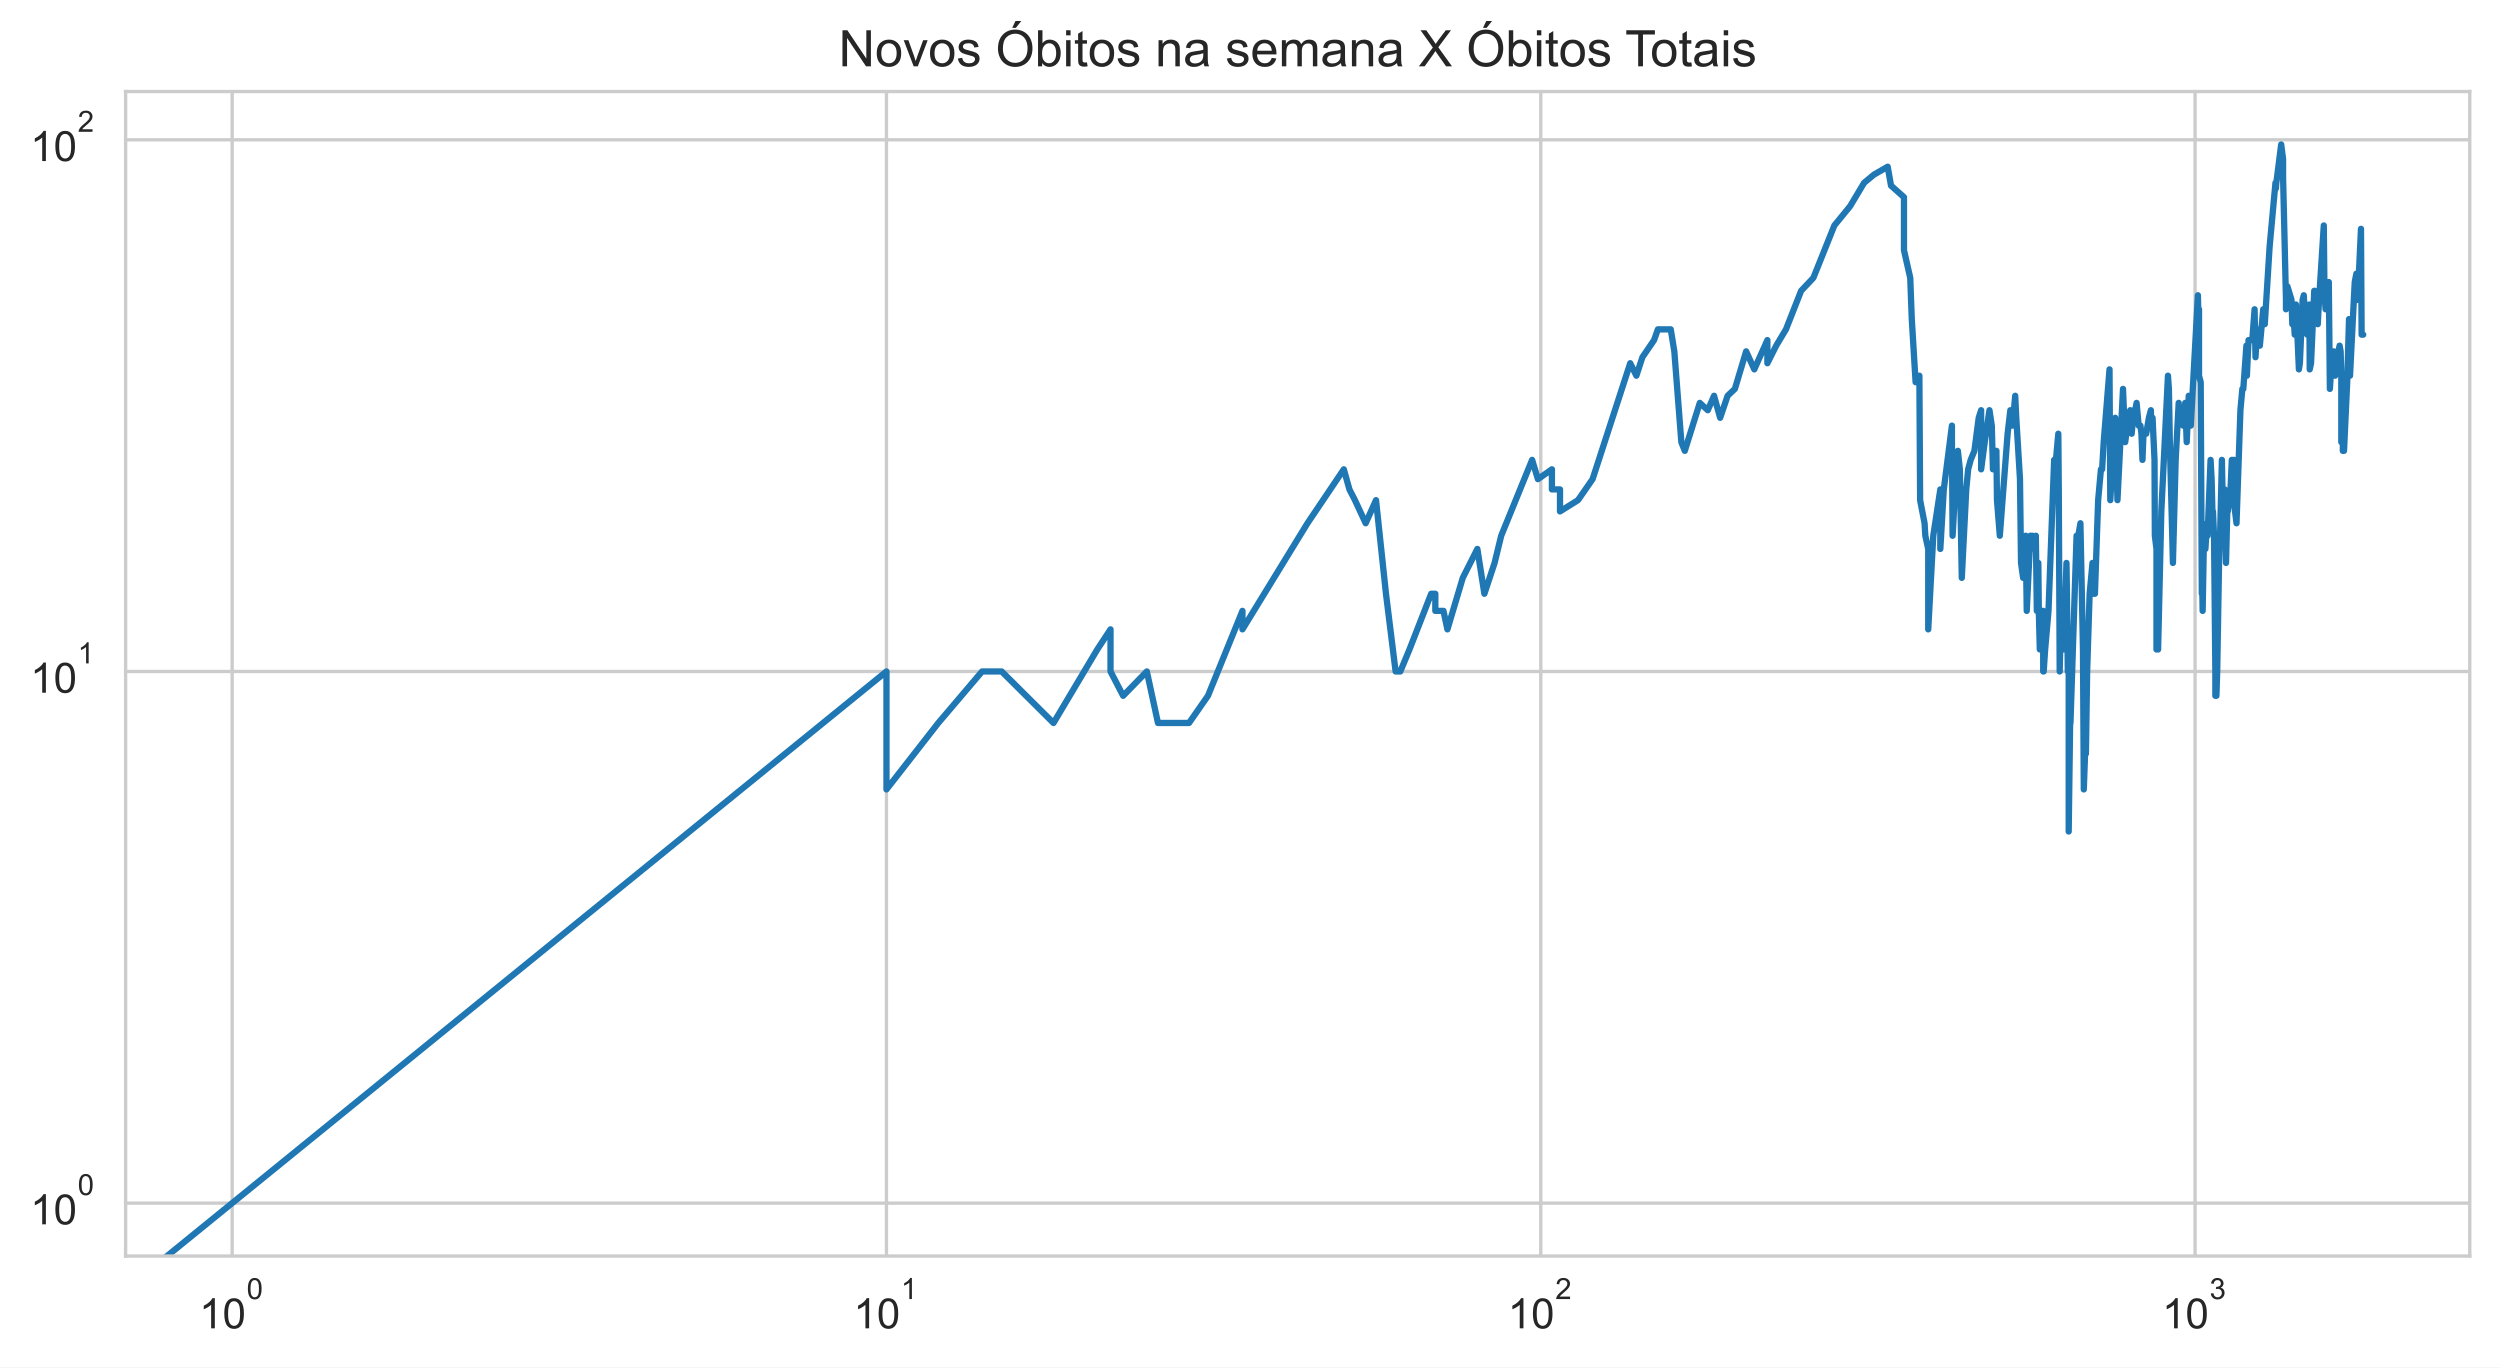
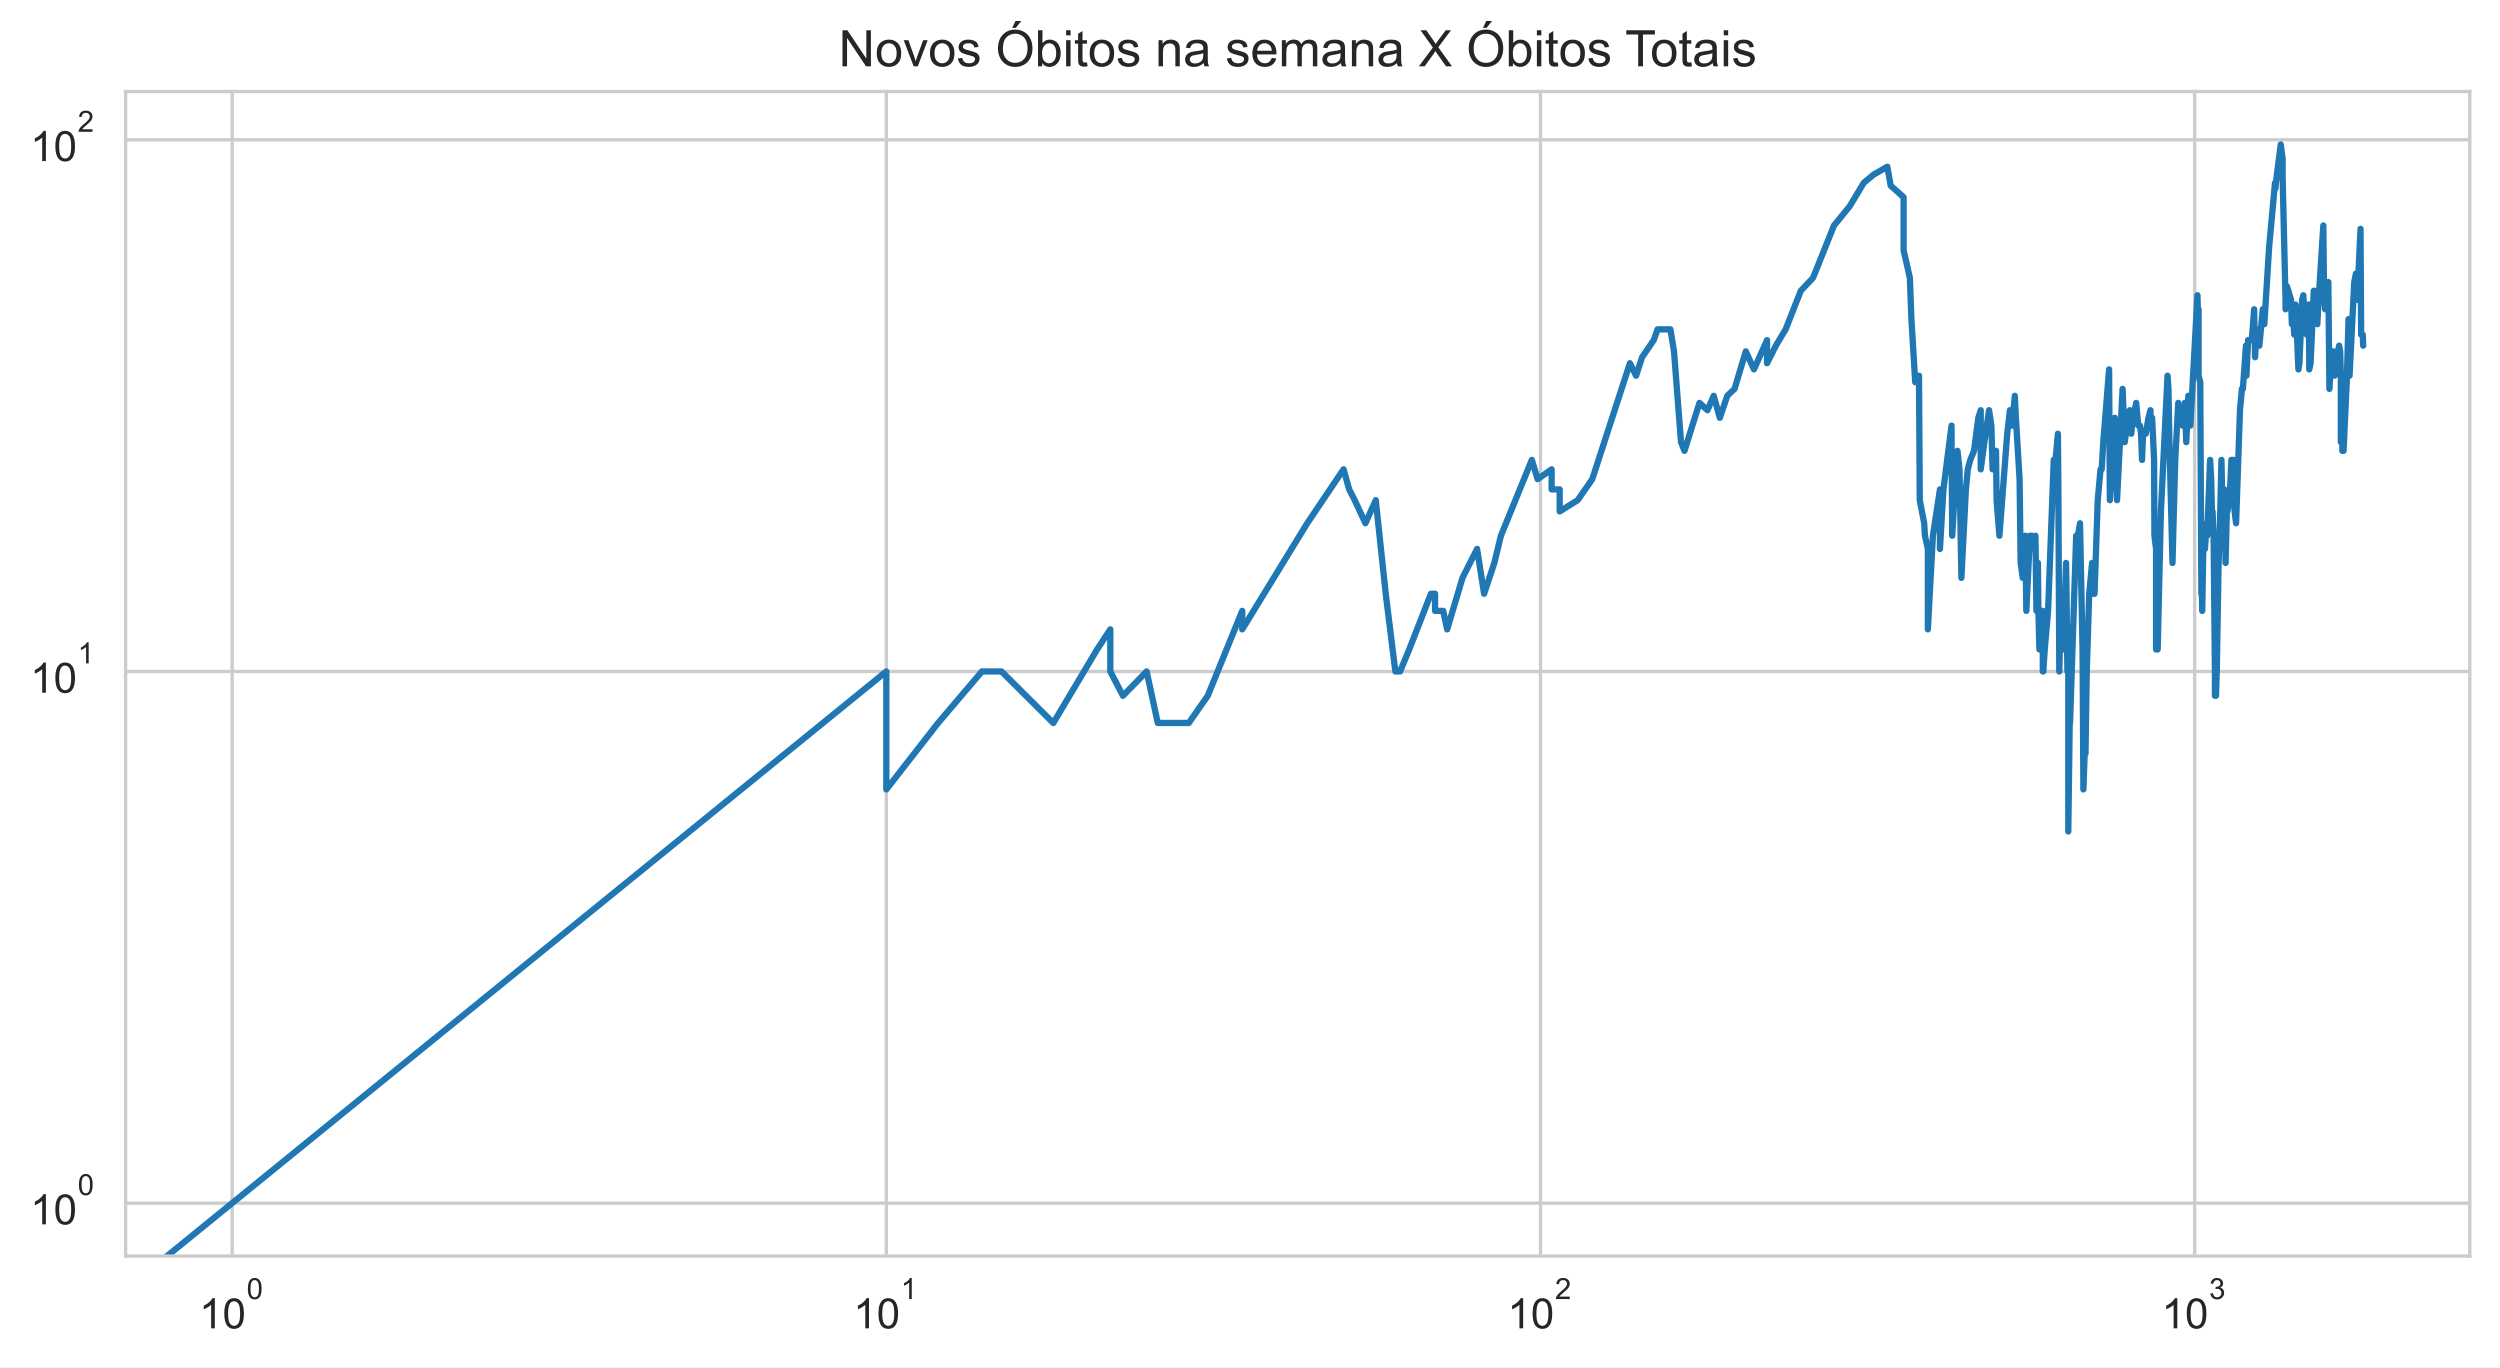
<svg xmlns="http://www.w3.org/2000/svg" xmlns:xlink="http://www.w3.org/1999/xlink" height="325.489pt" version="1.1" viewBox="0 0 595.1 325.489" width="595.1pt">
  <defs>
    <style type="text/css">*{stroke-linecap:butt;stroke-linejoin:round;}</style>
  </defs>
  <g id="figure_1">
    <g id="patch_1">
      <path d="M 0 325.489  L 595.1 325.489  L 595.1 0  L 0 0  z " style="fill:#ffffff;" />
    </g>
    <g id="axes_1">
      <g id="patch_2">
        <path d="M 29.9 298.989  L 587.9 298.989  L 587.9 21.789  L 29.9 21.789  z " style="fill:#ffffff;" />
      </g>
      <g id="matplotlib.axis_1">
        <g id="xtick_1">
          <g id="line2d_1">
-             <path clip-path="url(#pe0ff751527)" d="M 55.264 298.989  L 55.264 21.789  " style="fill:none;stroke:#cccccc;stroke-linecap:round;stroke-width:0.8;" />
+             <path clip-path="url(#p170da190a1)" d="M 55.264 298.989  L 55.264 21.789  " style="fill:none;stroke:#cccccc;stroke-linecap:round;stroke-width:0.8;" />
          </g>
          <g id="text_1">
            <g style="fill:#262626;" transform="translate(47.41364 316.3019)scale(0.1 -0.1)">
              <defs>
                <path d="M 2384 0  L 1822 0  L 1822 3584  Q 1619 3391 1289 3197  Q 959 3003 697 2906  L 697 3450  Q 1169 3672 1522 3987  Q 1875 4303 2022 4600  L 2384 4600  L 2384 0  z " id="ArialMT-31" transform="scale(0.015625)" />
                <path d="M 266 2259  Q 266 3072 433 3567  Q 600 4063 929 4331  Q 1259 4600 1759 4600  Q 2128 4600 2406 4451  Q 2684 4303 2865 4023  Q 3047 3744 3150 3342  Q 3253 2941 3253 2259  Q 3253 1453 3087 958  Q 2922 463 2592 192  Q 2263 -78 1759 -78  Q 1097 -78 719 397  Q 266 969 266 2259  z M 844 2259  Q 844 1131 1108 757  Q 1372 384 1759 384  Q 2147 384 2411 759  Q 2675 1134 2675 2259  Q 2675 3391 2411 3762  Q 2147 4134 1753 4134  Q 1366 4134 1134 3806  Q 844 3388 844 2259  z " id="ArialMT-30" transform="scale(0.015625)" />
              </defs>
              <use transform="translate(0 0.99375)" xlink:href="#ArialMT-31" />
              <use transform="translate(55.61523 0.99375)" xlink:href="#ArialMT-30" />
              <use transform="translate(112.9728 70.6875)scale(0.7)" xlink:href="#ArialMT-30" />
            </g>
          </g>
        </g>
        <g id="xtick_2">
          <g id="line2d_2">
-             <path clip-path="url(#pe0ff751527)" d="M 211.014 298.989  L 211.014 21.789  " style="fill:none;stroke:#cccccc;stroke-linecap:round;stroke-width:0.8;" />
+             <path clip-path="url(#p170da190a1)" d="M 210.98 298.989  L 210.98 21.789  " style="fill:none;stroke:#cccccc;stroke-linecap:round;stroke-width:0.8;" />
          </g>
          <g id="text_2">
-             <g style="fill:#262626;" transform="translate(203.1641 316.3019)scale(0.1 -0.1)">
+             <g style="fill:#262626;" transform="translate(203.1297 316.3019)scale(0.1 -0.1)">
              <use transform="translate(0 0.99375)" xlink:href="#ArialMT-31" />
              <use transform="translate(55.61523 0.99375)" xlink:href="#ArialMT-30" />
              <use transform="translate(112.9728 70.6875)scale(0.7)" xlink:href="#ArialMT-31" />
            </g>
          </g>
        </g>
        <g id="xtick_3">
          <g id="line2d_3">
-             <path clip-path="url(#pe0ff751527)" d="M 366.765 298.989  L 366.765 21.789  " style="fill:none;stroke:#cccccc;stroke-linecap:round;stroke-width:0.8;" />
+             <path clip-path="url(#p170da190a1)" d="M 366.696 298.989  L 366.696 21.789  " style="fill:none;stroke:#cccccc;stroke-linecap:round;stroke-width:0.8;" />
          </g>
          <g id="text_3">
-             <g style="fill:#262626;" transform="translate(358.9146 316.3019)scale(0.1 -0.1)">
+             <g style="fill:#262626;" transform="translate(358.8457 316.3019)scale(0.1 -0.1)">
              <defs>
                <path d="M 3222 541  L 3222 0  L 194 0  Q 188 203 259 391  Q 375 700 629 1000  Q 884 1300 1366 1694  Q 2113 2306 2375 2664  Q 2638 3022 2638 3341  Q 2638 3675 2398 3904  Q 2159 4134 1775 4134  Q 1369 4134 1125 3890  Q 881 3647 878 3216  L 300 3275  Q 359 3922 746 4261  Q 1134 4600 1788 4600  Q 2447 4600 2831 4234  Q 3216 3869 3216 3328  Q 3216 3053 3103 2787  Q 2991 2522 2730 2228  Q 2469 1934 1863 1422  Q 1356 997 1212 845  Q 1069 694 975 541  L 3222 541  z " id="ArialMT-32" transform="scale(0.015625)" />
              </defs>
              <use transform="translate(0 0.99375)" xlink:href="#ArialMT-31" />
              <use transform="translate(55.61523 0.99375)" xlink:href="#ArialMT-30" />
              <use transform="translate(112.9728 70.6875)scale(0.7)" xlink:href="#ArialMT-32" />
            </g>
          </g>
        </g>
        <g id="xtick_4">
          <g id="line2d_4">
-             <path clip-path="url(#pe0ff751527)" d="M 522.515 298.989  L 522.515 21.789  " style="fill:none;stroke:#cccccc;stroke-linecap:round;stroke-width:0.8;" />
+             <path clip-path="url(#p170da190a1)" d="M 522.412 298.989  L 522.412 21.789  " style="fill:none;stroke:#cccccc;stroke-linecap:round;stroke-width:0.8;" />
          </g>
          <g id="text_4">
-             <g style="fill:#262626;" transform="translate(514.665 316.3019)scale(0.1 -0.1)">
+             <g style="fill:#262626;" transform="translate(514.5617 316.3019)scale(0.1 -0.1)">
              <defs>
                <path d="M 269 1209  L 831 1284  Q 928 806 1161 595  Q 1394 384 1728 384  Q 2125 384 2398 659  Q 2672 934 2672 1341  Q 2672 1728 2419 1979  Q 2166 2231 1775 2231  Q 1616 2231 1378 2169  L 1441 2663  Q 1497 2656 1531 2656  Q 1891 2656 2178 2843  Q 2466 3031 2466 3422  Q 2466 3731 2256 3934  Q 2047 4138 1716 4138  Q 1388 4138 1169 3931  Q 950 3725 888 3313  L 325 3413  Q 428 3978 793 4289  Q 1159 4600 1703 4600  Q 2078 4600 2393 4439  Q 2709 4278 2876 4000  Q 3044 3722 3044 3409  Q 3044 3113 2884 2869  Q 2725 2625 2413 2481  Q 2819 2388 3044 2092  Q 3269 1797 3269 1353  Q 3269 753 2831 336  Q 2394 -81 1725 -81  Q 1122 -81 723 278  Q 325 638 269 1209  z " id="ArialMT-33" transform="scale(0.015625)" />
              </defs>
              <use transform="translate(0 0.99375)" xlink:href="#ArialMT-31" />
              <use transform="translate(55.61523 0.99375)" xlink:href="#ArialMT-30" />
              <use transform="translate(112.9728 70.6875)scale(0.7)" xlink:href="#ArialMT-33" />
            </g>
          </g>
        </g>
        <g id="xtick_5" />
        <g id="xtick_6" />
        <g id="xtick_7" />
        <g id="xtick_8" />
        <g id="xtick_9" />
        <g id="xtick_10" />
        <g id="xtick_11" />
        <g id="xtick_12" />
        <g id="xtick_13" />
        <g id="xtick_14" />
        <g id="xtick_15" />
        <g id="xtick_16" />
        <g id="xtick_17" />
        <g id="xtick_18" />
        <g id="xtick_19" />
        <g id="xtick_20" />
        <g id="xtick_21" />
        <g id="xtick_22" />
        <g id="xtick_23" />
        <g id="xtick_24" />
        <g id="xtick_25" />
        <g id="xtick_26" />
        <g id="xtick_27" />
        <g id="xtick_28" />
        <g id="xtick_29" />
        <g id="xtick_30" />
        <g id="xtick_31" />
        <g id="xtick_32" />
      </g>
      <g id="matplotlib.axis_2">
        <g id="ytick_1">
          <g id="line2d_5">
-             <path clip-path="url(#pe0ff751527)" d="M 29.9 286.389  L 587.9 286.389  " style="fill:none;stroke:#cccccc;stroke-linecap:round;stroke-width:0.8;" />
+             <path clip-path="url(#p170da190a1)" d="M 29.9 286.389  L 587.9 286.389  " style="fill:none;stroke:#cccccc;stroke-linecap:round;stroke-width:0.8;" />
          </g>
          <g id="text_5">
            <g style="fill:#262626;" transform="translate(7.2 291.5456)scale(0.1 -0.1)">
              <use transform="translate(0 0.99375)" xlink:href="#ArialMT-31" />
              <use transform="translate(55.61523 0.99375)" xlink:href="#ArialMT-30" />
              <use transform="translate(112.9728 70.6875)scale(0.7)" xlink:href="#ArialMT-30" />
            </g>
          </g>
        </g>
        <g id="ytick_2">
          <g id="line2d_6">
-             <path clip-path="url(#pe0ff751527)" d="M 29.9 159.834  L 587.9 159.834  " style="fill:none;stroke:#cccccc;stroke-linecap:round;stroke-width:0.8;" />
+             <path clip-path="url(#p170da190a1)" d="M 29.9 159.834  L 587.9 159.834  " style="fill:none;stroke:#cccccc;stroke-linecap:round;stroke-width:0.8;" />
          </g>
          <g id="text_6">
            <g style="fill:#262626;" transform="translate(7.2 164.9904)scale(0.1 -0.1)">
              <use transform="translate(0 0.99375)" xlink:href="#ArialMT-31" />
              <use transform="translate(55.61523 0.99375)" xlink:href="#ArialMT-30" />
              <use transform="translate(112.9728 70.6875)scale(0.7)" xlink:href="#ArialMT-31" />
            </g>
          </g>
        </g>
        <g id="ytick_3">
          <g id="line2d_7">
-             <path clip-path="url(#pe0ff751527)" d="M 29.9 33.279  L 587.9 33.279  " style="fill:none;stroke:#cccccc;stroke-linecap:round;stroke-width:0.8;" />
+             <path clip-path="url(#p170da190a1)" d="M 29.9 33.279  L 587.9 33.279  " style="fill:none;stroke:#cccccc;stroke-linecap:round;stroke-width:0.8;" />
          </g>
          <g id="text_7">
            <g style="fill:#262626;" transform="translate(7.2 38.43524)scale(0.1 -0.1)">
              <use transform="translate(0 0.99375)" xlink:href="#ArialMT-31" />
              <use transform="translate(55.61523 0.99375)" xlink:href="#ArialMT-30" />
              <use transform="translate(112.9728 70.6875)scale(0.7)" xlink:href="#ArialMT-32" />
            </g>
          </g>
        </g>
        <g id="ytick_4" />
        <g id="ytick_5" />
        <g id="ytick_6" />
        <g id="ytick_7" />
        <g id="ytick_8" />
        <g id="ytick_9" />
        <g id="ytick_10" />
        <g id="ytick_11" />
        <g id="ytick_12" />
        <g id="ytick_13" />
        <g id="ytick_14" />
        <g id="ytick_15" />
        <g id="ytick_16" />
        <g id="ytick_17" />
        <g id="ytick_18" />
        <g id="ytick_19" />
        <g id="ytick_20" />
        <g id="ytick_21" />
      </g>
      <g id="line2d_8">
-         <path clip-path="url(#pe0ff751527)" d="M 5.913 326.489  L 211.014 159.834  L 211.014 187.91  L 223.347 172.099  L 233.774 159.834  L 233.774 159.834  L 238.44 159.834  L 250.773 172.099  L 261.2 154.596  L 264.347 149.813  L 264.347 159.834  L 267.353 165.625  L 267.353 165.625  L 272.993 159.834  L 275.646 172.099  L 283.033 172.099  L 287.544 165.625  L 295.753 145.414  L 295.753 149.813  L 295.753 149.813  L 311.232 124.556  L 319.879 111.716  L 321.218 116.499  L 322.532 119.056  L 325.085 124.556  L 327.545 119.056  L 329.918 141.341  L 332.212 159.834  L 333.33 159.834  L 335.512 154.596  L 340.678 141.341  L 341.665 141.341  L 341.665 145.414  L 343.598 145.414  L 344.544 149.813  L 348.201 137.549  L 351.671 130.67  L 353.341 141.341  L 355.772 134.002  L 357.345 127.528  L 364.704 109.473  L 366.085 114.056  L 369.418 111.716  L 369.418 116.499  L 371.341 116.499  L 371.341 121.737  L 375.628 119.056  L 379.097 114.056  L 388.059 86.46  L 389.524 89.431  L 390.958 85.032  L 393.738 80.959  L 394.64 78.402  L 397.705 78.402  L 398.556 83.64  L 400.227 105.243  L 401.046 107.317  L 404.618 95.905  L 406.523 97.65  L 408.01 94.214  L 409.465 99.452  L 411.24 94.214  L 412.97 92.573  L 415.65 83.64  L 417.592 87.925  L 420.709 80.959  L 420.709 86.46  L 422.809 82.283  L 425.132 78.402  L 428.744 69.22  L 431.657 66.137  L 436.651 53.673  L 440.397 49.091  L 440.397 49.091  L 443.729 43.52  L 446.073 41.569  L 449.343 39.684  L 450.137 44.186  L 453.221 46.935  L 453.221 59.553  L 453.221 59.553  L 454.712 66.137  L 455.079 75.959  L 455.99 90.98  L 456.888 89.431  L 457.066 119.056  L 457.066 119.056  L 458.126 124.556  L 458.301 127.528  L 458.996 130.67  L 458.996 149.813  L 460.197 127.528  L 460.197 127.528  L 461.875 116.499  L 461.875 130.67  L 462.699 116.499  L 464.636 101.315  L 464.636 105.243  L 464.636 105.243  L 464.795 127.528  L 465.27 119.056  L 466.054 107.317  L 466.52 111.716  L 466.983 137.549  L 468.05 116.499  L 468.05 116.499  L 468.503 111.716  L 469.101 109.473  L 469.989 107.317  L 471.011 99.452  L 471.588 97.65  L 471.588 111.716  L 471.588 111.716  L 472.444 105.243  L 473.569 97.65  L 474.125 101.315  L 474.401 111.716  L 475.086 109.473  L 475.086 109.473  L 475.222 107.317  L 475.358 119.056  L 476.034 127.528  L 477.891 103.244  L 478.542 97.65  L 479.058 99.452  L 479.058 99.452  L 479.058 101.315  L 479.698 94.214  L 479.953 99.452  L 480.835 114.056  L 481.085 134.002  L 481.085 134.002  L 481.583 137.549  L 482.199 127.528  L 482.444 145.414  L 483.295 127.528  L 483.295 127.528  L 483.777 127.528  L 484.255 130.67  L 484.611 127.528  L 484.847 145.414  L 485.201 134.002  L 485.318 145.414  L 485.552 154.596  L 486.134 145.414  L 486.134 149.813  L 486.365 145.414  L 486.365 159.834  L 486.48 159.834  L 486.825 154.596  L 487.623 145.414  L 488.969 109.473  L 489.191 109.473  L 489.191 109.473  L 489.191 111.716  L 489.961 103.244  L 490.071 116.499  L 490.289 159.834  L 490.289 159.834  L 490.506 149.813  L 491.155 154.596  L 491.369 149.813  L 491.903 134.002  L 492.01 141.341  L 492.222 159.834  L 492.433 159.834  L 492.433 197.931  L 492.854 165.625  L 492.854 172.099  L 494.306 127.528  L 494.614 130.67  L 494.614 130.67  L 494.716 127.528  L 495.224 124.556  L 495.829 154.596  L 496.029 187.91  L 496.329 179.438  L 496.528 179.438  L 496.825 159.834  L 497.416 141.341  L 498.098 134.002  L 498.098 141.341  L 498.195 141.341  L 498.678 141.341  L 499.444 119.056  L 500.106 111.716  L 500.388 111.716  L 500.388 111.716  L 500.763 105.243  L 502.148 87.925  L 502.33 119.056  L 502.33 119.056  L 503.505 99.452  L 504.041 119.056  L 505.361 92.573  L 505.361 92.573  L 505.882 105.243  L 506.656 99.452  L 507.082 97.65  L 507.421 103.244  L 507.927 97.65  L 507.927 99.452  L 507.927 99.452  L 508.595 95.905  L 509.091 101.315  L 509.503 101.315  L 509.748 103.244  L 509.993 109.473  L 510.237 103.244  L 510.882 103.244  L 511.522 99.452  L 511.998 97.65  L 512.077 101.315  L 512.392 99.452  L 512.861 109.473  L 512.939 127.528  L 513.328 130.67  L 513.328 154.596  L 513.328 154.596  L 513.714 154.596  L 514.48 121.737  L 516.061 89.431  L 516.061 89.431  L 516.284 92.573  L 516.506 105.243  L 517.242 134.002  L 517.897 109.473  L 517.897 109.473  L 518.617 95.905  L 518.689 99.452  L 519.471 97.65  L 519.683 101.315  L 520.175 95.905  L 520.175 95.905  L 520.524 105.243  L 521.01 94.214  L 521.493 101.315  L 523.188 70.288  L 523.322 75.959  L 523.455 73.62  L 523.455 73.62  L 523.455 89.431  L 523.854 90.98  L 524.119 141.341  L 524.251 141.341  L 524.317 145.414  L 524.317 145.414  L 524.58 130.67  L 524.973 130.67  L 525.363 124.556  L 525.492 124.556  L 525.492 127.528  L 525.492 127.528  L 526.201 109.473  L 526.456 114.056  L 526.711 124.556  L 526.775 121.737  L 526.775 121.737  L 527.028 127.528  L 527.344 159.834  L 527.344 165.625  L 527.344 165.625  L 527.595 165.625  L 527.783 159.834  L 528.22 134.002  L 528.468 127.528  L 528.9 109.473  L 528.9 109.473  L 529.085 119.056  L 529.574 116.499  L 529.757 119.056  L 529.878 134.002  L 529.878 134.002  L 530.181 121.737  L 530.301 121.737  L 530.842 119.056  L 531.259 109.473  L 531.378 109.473  L 531.378 109.473  L 531.497 116.499  L 531.792 109.473  L 532.028 121.737  L 532.379 124.556  L 533.308 97.65  L 533.768 92.573  L 533.997 92.573  L 534.735 82.283  L 534.848 89.431  L 535.241 80.959  L 536.132 80.959  L 536.683 73.62  L 536.902 85.032  L 537.283 78.402  L 537.5 80.959  L 537.5 82.283  L 537.933 82.283  L 538.736 73.62  L 539.107 77.167  L 540.262 58.673  L 541.652 43.52  L 541.754 44.861  L 541.856 43.52  L 543.015 34.389  L 543.463 37.862  L 543.463 42.211  L 544.154 71.376  L 544.154 73.62  L 544.497 68.173  L 545.468 71.376  L 545.66 77.167  L 545.756 74.777  L 545.995 75.959  L 546.234 79.665  L 546.519 72.486  L 546.709 75.959  L 547.227 87.925  L 547.461 86.46  L 548.113 71.376  L 548.39 70.288  L 548.804 77.167  L 549.216 79.665  L 549.715 72.486  L 549.806 87.925  L 550.121 86.46  L 550.882 69.22  L 551.015 69.22  L 551.104 70.288  L 551.501 70.288  L 551.721 77.167  L 552.028 71.376  L 553.156 53.673  L 553.327 70.288  L 553.584 73.62  L 553.84 72.486  L 554.349 67.146  L 554.602 92.573  L 554.896 87.925  L 554.98 85.032  L 555.231 85.032  L 555.522 83.64  L 555.853 89.431  L 556.224 85.032  L 556.388 87.925  L 556.634 83.64  L 556.919 82.283  L 557.163 83.64  L 557.325 89.431  L 557.325 105.243  L 557.526 103.244  L 557.688 99.452  L 557.688 107.317  L 557.968 107.317  L 558.725 90.98  L 559.159 75.959  L 559.317 77.167  L 559.395 89.431  L 560.523 67.146  L 560.907 65.147  L 561.099 71.376  L 561.366 68.173  L 561.366 68.173  L 562.01 54.476  L 562.161 79.665  L 562.536 79.665  L 562.536 79.665  " style="fill:none;stroke:#1f77b4;stroke-linecap:round;stroke-width:1.5;" />
+         <path clip-path="url(#p170da190a1)" d="M 5.924 326.489  L 210.98 159.834  L 210.98 187.91  L 223.309 172.099  L 233.734 159.834  L 233.734 159.834  L 238.4 159.834  L 250.73 172.099  L 261.154 154.596  L 264.3 149.813  L 264.3 159.834  L 267.306 165.625  L 267.306 165.625  L 272.945 159.834  L 275.598 172.099  L 282.982 172.099  L 287.493 165.625  L 295.7 145.414  L 295.7 149.813  L 295.7 149.813  L 311.176 124.556  L 319.82 111.716  L 321.16 116.499  L 322.473 119.056  L 325.025 124.556  L 327.485 119.056  L 329.858 141.341  L 332.15 159.834  L 333.268 159.834  L 335.45 154.596  L 340.615 141.341  L 341.602 141.341  L 341.602 145.414  L 343.534 145.414  L 344.48 149.813  L 348.136 137.549  L 351.605 130.67  L 353.275 141.341  L 355.705 134.002  L 357.278 127.528  L 364.636 109.473  L 366.016 114.056  L 369.348 111.716  L 369.348 116.499  L 371.271 116.499  L 371.271 121.737  L 375.557 119.056  L 379.025 114.056  L 387.985 86.46  L 389.45 89.431  L 390.884 85.032  L 393.664 80.959  L 394.565 78.402  L 397.63 78.402  L 398.48 83.64  L 400.15 105.243  L 400.97 107.317  L 404.541 95.905  L 406.446 97.65  L 407.932 94.214  L 409.386 99.452  L 411.162 94.214  L 412.891 92.573  L 415.57 83.64  L 417.511 87.925  L 420.628 80.959  L 420.628 86.46  L 422.728 82.283  L 425.05 78.402  L 428.661 69.22  L 431.573 66.137  L 436.566 53.673  L 440.311 49.091  L 440.311 49.091  L 443.643 43.52  L 445.987 41.569  L 449.256 39.684  L 450.05 44.186  L 453.133 46.935  L 453.133 59.553  L 453.133 59.553  L 454.623 66.137  L 454.991 75.959  L 455.901 90.98  L 456.799 89.431  L 456.977 119.056  L 456.977 119.056  L 458.037 124.556  L 458.212 127.528  L 458.907 130.67  L 458.907 149.813  L 460.107 127.528  L 460.107 127.528  L 461.785 116.499  L 461.785 130.67  L 462.609 116.499  L 464.546 101.315  L 464.546 105.243  L 464.546 105.243  L 464.705 127.528  L 465.179 119.056  L 465.963 107.317  L 466.429 111.716  L 466.892 137.549  L 467.959 116.499  L 467.959 116.499  L 468.411 111.716  L 469.01 109.473  L 469.898 107.317  L 470.919 99.452  L 471.496 97.65  L 471.496 111.716  L 471.496 111.716  L 472.352 105.243  L 473.477 97.65  L 474.032 101.315  L 474.308 111.716  L 474.993 109.473  L 474.993 109.473  L 475.13 107.317  L 475.265 119.056  L 475.941 127.528  L 477.798 103.244  L 478.448 97.65  L 478.965 99.452  L 478.965 99.452  L 478.965 101.315  L 479.604 94.214  L 479.859 99.452  L 480.741 114.056  L 480.991 134.002  L 480.991 134.002  L 481.488 137.549  L 482.105 127.528  L 482.35 145.414  L 483.201 127.528  L 483.201 127.528  L 483.682 127.528  L 484.16 130.67  L 484.516 127.528  L 484.752 145.414  L 485.106 134.002  L 485.223 145.414  L 485.457 154.596  L 486.038 145.414  L 486.038 149.813  L 486.27 145.414  L 486.27 159.834  L 486.385 159.834  L 486.73 154.596  L 487.527 145.414  L 488.873 109.473  L 489.095 109.473  L 489.095 109.473  L 489.095 111.716  L 489.865 103.244  L 489.975 116.499  L 490.193 159.834  L 490.193 159.834  L 490.41 149.813  L 491.058 154.596  L 491.273 149.813  L 491.807 134.002  L 491.913 141.341  L 492.125 159.834  L 492.336 159.834  L 492.336 197.931  L 492.757 165.625  L 492.757 172.099  L 494.209 127.528  L 494.516 130.67  L 494.516 130.67  L 494.618 127.528  L 495.127 124.556  L 495.731 154.596  L 495.932 187.91  L 496.231 179.438  L 496.43 179.438  L 496.727 159.834  L 497.318 141.341  L 498.001 134.002  L 498.001 141.341  L 498.097 141.341  L 498.58 141.341  L 499.345 119.056  L 500.008 111.716  L 500.29 111.716  L 500.29 111.716  L 500.664 105.243  L 502.049 87.925  L 502.231 119.056  L 502.231 119.056  L 503.406 99.452  L 503.941 119.056  L 505.261 92.573  L 505.261 92.573  L 505.782 105.243  L 506.556 99.452  L 506.982 97.65  L 507.321 103.244  L 507.827 97.65  L 507.827 99.452  L 507.827 99.452  L 508.494 95.905  L 508.991 101.315  L 509.402 101.315  L 509.648 103.244  L 509.892 109.473  L 510.136 103.244  L 510.782 103.244  L 511.421 99.452  L 511.897 97.65  L 511.976 101.315  L 512.291 99.452  L 512.76 109.473  L 512.838 127.528  L 513.227 130.67  L 513.227 154.596  L 513.227 154.596  L 513.613 154.596  L 514.379 121.737  L 515.959 89.431  L 515.959 89.431  L 516.182 92.573  L 516.404 105.243  L 517.139 134.002  L 517.794 109.473  L 517.794 109.473  L 518.514 95.905  L 518.586 99.452  L 519.369 97.65  L 519.581 101.315  L 520.072 95.905  L 520.072 95.905  L 520.422 105.243  L 520.907 94.214  L 521.39 101.315  L 523.085 70.288  L 523.218 75.959  L 523.352 73.62  L 523.352 73.62  L 523.352 89.431  L 523.751 90.98  L 524.016 141.341  L 524.148 141.341  L 524.213 145.414  L 524.213 145.414  L 524.476 130.67  L 524.869 130.67  L 525.259 124.556  L 525.388 124.556  L 525.388 127.528  L 525.388 127.528  L 526.097 109.473  L 526.352 114.056  L 526.607 124.556  L 526.67 121.737  L 526.67 121.737  L 526.924 127.528  L 527.24 159.834  L 527.24 165.625  L 527.24 165.625  L 527.491 165.625  L 527.679 159.834  L 528.115 134.002  L 528.364 127.528  L 528.796 109.473  L 528.796 109.473  L 528.98 119.056  L 529.469 116.499  L 529.652 119.056  L 529.773 134.002  L 529.773 134.002  L 530.076 121.737  L 530.196 121.737  L 530.737 119.056  L 531.154 109.473  L 531.273 109.473  L 531.273 109.473  L 531.391 116.499  L 531.687 109.473  L 531.922 121.737  L 532.274 124.556  L 533.202 97.65  L 533.662 92.573  L 533.891 92.573  L 534.629 82.283  L 534.741 89.431  L 535.135 80.959  L 536.025 80.959  L 536.576 73.62  L 536.795 85.032  L 537.177 78.402  L 537.394 80.959  L 537.394 82.283  L 537.826 82.283  L 538.629 73.62  L 539 77.167  L 540.154 58.673  L 541.545 43.52  L 541.647 44.861  L 541.748 43.52  L 542.907 34.389  L 543.355 37.862  L 543.355 42.211  L 544.046 71.376  L 544.046 73.62  L 544.389 68.173  L 545.359 71.376  L 545.551 77.167  L 545.647 74.777  L 545.887 75.959  L 546.125 79.665  L 546.411 72.486  L 546.6 75.959  L 547.118 87.925  L 547.352 86.46  L 548.004 71.376  L 548.281 70.288  L 548.695 77.167  L 549.107 79.665  L 549.606 72.486  L 549.697 87.925  L 550.012 86.46  L 550.772 69.22  L 550.905 69.22  L 550.994 70.288  L 551.392 70.288  L 551.612 77.167  L 551.918 71.376  L 553.045 53.673  L 553.217 70.288  L 553.474 73.62  L 553.73 72.486  L 554.239 67.146  L 554.492 92.573  L 554.786 87.925  L 554.869 85.032  L 555.12 85.032  L 555.411 83.64  L 555.742 89.431  L 556.113 85.032  L 556.277 87.925  L 556.523 83.64  L 556.808 82.283  L 557.052 83.64  L 557.214 89.431  L 557.214 105.243  L 557.415 103.244  L 557.576 99.452  L 557.576 107.317  L 557.857 107.317  L 558.614 90.98  L 559.048 75.959  L 559.205 77.167  L 559.284 89.431  L 560.411 67.146  L 560.795 65.147  L 560.987 71.376  L 561.254 68.173  L 561.254 68.173  L 561.898 54.476  L 562.049 79.665  L 562.424 79.665  L 562.536 82.283  L 562.536 82.283  " style="fill:none;stroke:#1f77b4;stroke-linecap:round;stroke-width:1.5;" />
      </g>
      <g id="patch_3">
        <path d="M 29.9 298.989  L 29.9 21.789  " style="fill:none;stroke:#cccccc;stroke-linecap:square;stroke-linejoin:miter;stroke-width:0.8;" />
      </g>
      <g id="patch_4">
        <path d="M 587.9 298.989  L 587.9 21.789  " style="fill:none;stroke:#cccccc;stroke-linecap:square;stroke-linejoin:miter;stroke-width:0.8;" />
      </g>
      <g id="patch_5">
        <path d="M 29.9 298.989  L 587.9 298.989  " style="fill:none;stroke:#cccccc;stroke-linecap:square;stroke-linejoin:miter;stroke-width:0.8;" />
      </g>
      <g id="patch_6">
        <path d="M 29.9 21.789  L 587.9 21.789  " style="fill:none;stroke:#cccccc;stroke-linecap:square;stroke-linejoin:miter;stroke-width:0.8;" />
      </g>
      <g id="text_8">
        <g style="fill:#262626;" transform="translate(199.6278 15.78937)scale(0.12 -0.12)">
          <defs>
            <path d="M 488 0  L 488 4581  L 1109 4581  L 3516 984  L 3516 4581  L 4097 4581  L 4097 0  L 3475 0  L 1069 3600  L 1069 0  L 488 0  z " id="ArialMT-4e" transform="scale(0.015625)" />
            <path d="M 213 1659  Q 213 2581 725 3025  Q 1153 3394 1769 3394  Q 2453 3394 2887 2945  Q 3322 2497 3322 1706  Q 3322 1066 3130 698  Q 2938 331 2570 128  Q 2203 -75 1769 -75  Q 1072 -75 642 372  Q 213 819 213 1659  z M 791 1659  Q 791 1022 1069 705  Q 1347 388 1769 388  Q 2188 388 2466 706  Q 2744 1025 2744 1678  Q 2744 2294 2464 2611  Q 2184 2928 1769 2928  Q 1347 2928 1069 2612  Q 791 2297 791 1659  z " id="ArialMT-6f" transform="scale(0.015625)" />
            <path d="M 1344 0  L 81 3319  L 675 3319  L 1388 1331  Q 1503 1009 1600 663  Q 1675 925 1809 1294  L 2547 3319  L 3125 3319  L 1869 0  L 1344 0  z " id="ArialMT-76" transform="scale(0.015625)" />
            <path d="M 197 991  L 753 1078  Q 800 744 1014 566  Q 1228 388 1613 388  Q 2000 388 2187 545  Q 2375 703 2375 916  Q 2375 1106 2209 1216  Q 2094 1291 1634 1406  Q 1016 1563 777 1677  Q 538 1791 414 1992  Q 291 2194 291 2438  Q 291 2659 392 2848  Q 494 3038 669 3163  Q 800 3259 1026 3326  Q 1253 3394 1513 3394  Q 1903 3394 2198 3281  Q 2494 3169 2634 2976  Q 2775 2784 2828 2463  L 2278 2388  Q 2241 2644 2061 2787  Q 1881 2931 1553 2931  Q 1166 2931 1000 2803  Q 834 2675 834 2503  Q 834 2394 903 2306  Q 972 2216 1119 2156  Q 1203 2125 1616 2013  Q 2213 1853 2448 1751  Q 2684 1650 2818 1456  Q 2953 1263 2953 975  Q 2953 694 2789 445  Q 2625 197 2315 61  Q 2006 -75 1616 -75  Q 969 -75 630 194  Q 291 463 197 991  z " id="ArialMT-73" transform="scale(0.015625)" />
            <path id="ArialMT-20" transform="scale(0.015625)" />
            <path d="M 309 2231  Q 309 3372 921 4017  Q 1534 4663 2503 4663  Q 3138 4663 3647 4359  Q 4156 4056 4423 3514  Q 4691 2972 4691 2284  Q 4691 1588 4409 1038  Q 4128 488 3612 205  Q 3097 -78 2500 -78  Q 1853 -78 1343 234  Q 834 547 571 1087  Q 309 1628 309 2231  z M 934 2222  Q 934 1394 1379 917  Q 1825 441 2497 441  Q 3181 441 3623 922  Q 4066 1403 4066 2288  Q 4066 2847 3877 3264  Q 3688 3681 3323 3911  Q 2959 4141 2506 4141  Q 1863 4141 1398 3698  Q 934 3256 934 2222  z M 2118 4883  L 2533 5758  L 3271 5758  L 2583 4883  L 2118 4883  z " id="ArialMT-d3" transform="scale(0.015625)" />
            <path d="M 941 0  L 419 0  L 419 4581  L 981 4581  L 981 2947  Q 1338 3394 1891 3394  Q 2197 3394 2470 3270  Q 2744 3147 2920 2923  Q 3097 2700 3197 2384  Q 3297 2069 3297 1709  Q 3297 856 2875 390  Q 2453 -75 1863 -75  Q 1275 -75 941 416  L 941 0  z M 934 1684  Q 934 1088 1097 822  Q 1363 388 1816 388  Q 2184 388 2453 708  Q 2722 1028 2722 1663  Q 2722 2313 2464 2622  Q 2206 2931 1841 2931  Q 1472 2931 1203 2611  Q 934 2291 934 1684  z " id="ArialMT-62" transform="scale(0.015625)" />
            <path d="M 425 3934  L 425 4581  L 988 4581  L 988 3934  L 425 3934  z M 425 0  L 425 3319  L 988 3319  L 988 0  L 425 0  z " id="ArialMT-69" transform="scale(0.015625)" />
            <path d="M 1650 503  L 1731 6  Q 1494 -44 1306 -44  Q 1000 -44 831 53  Q 663 150 594 308  Q 525 466 525 972  L 525 2881  L 113 2881  L 113 3319  L 525 3319  L 525 4141  L 1084 4478  L 1084 3319  L 1650 3319  L 1650 2881  L 1084 2881  L 1084 941  Q 1084 700 1114 631  Q 1144 563 1211 522  Q 1278 481 1403 481  Q 1497 481 1650 503  z " id="ArialMT-74" transform="scale(0.015625)" />
            <path d="M 422 0  L 422 3319  L 928 3319  L 928 2847  Q 1294 3394 1984 3394  Q 2284 3394 2536 3286  Q 2788 3178 2913 3003  Q 3038 2828 3088 2588  Q 3119 2431 3119 2041  L 3119 0  L 2556 0  L 2556 2019  Q 2556 2363 2490 2533  Q 2425 2703 2258 2804  Q 2091 2906 1866 2906  Q 1506 2906 1245 2678  Q 984 2450 984 1813  L 984 0  L 422 0  z " id="ArialMT-6e" transform="scale(0.015625)" />
            <path d="M 2588 409  Q 2275 144 1986 34  Q 1697 -75 1366 -75  Q 819 -75 525 192  Q 231 459 231 875  Q 231 1119 342 1320  Q 453 1522 633 1644  Q 813 1766 1038 1828  Q 1203 1872 1538 1913  Q 2219 1994 2541 2106  Q 2544 2222 2544 2253  Q 2544 2597 2384 2738  Q 2169 2928 1744 2928  Q 1347 2928 1158 2789  Q 969 2650 878 2297  L 328 2372  Q 403 2725 575 2942  Q 747 3159 1072 3276  Q 1397 3394 1825 3394  Q 2250 3394 2515 3294  Q 2781 3194 2906 3042  Q 3031 2891 3081 2659  Q 3109 2516 3109 2141  L 3109 1391  Q 3109 606 3145 398  Q 3181 191 3288 0  L 2700 0  Q 2613 175 2588 409  z M 2541 1666  Q 2234 1541 1622 1453  Q 1275 1403 1131 1340  Q 988 1278 909 1158  Q 831 1038 831 891  Q 831 666 1001 516  Q 1172 366 1500 366  Q 1825 366 2078 508  Q 2331 650 2450 897  Q 2541 1088 2541 1459  L 2541 1666  z " id="ArialMT-61" transform="scale(0.015625)" />
            <path d="M 2694 1069  L 3275 997  Q 3138 488 2766 206  Q 2394 -75 1816 -75  Q 1088 -75 661 373  Q 234 822 234 1631  Q 234 2469 665 2931  Q 1097 3394 1784 3394  Q 2450 3394 2872 2941  Q 3294 2488 3294 1666  Q 3294 1616 3291 1516  L 816 1516  Q 847 969 1125 678  Q 1403 388 1819 388  Q 2128 388 2347 550  Q 2566 713 2694 1069  z M 847 1978  L 2700 1978  Q 2663 2397 2488 2606  Q 2219 2931 1791 2931  Q 1403 2931 1139 2672  Q 875 2413 847 1978  z " id="ArialMT-65" transform="scale(0.015625)" />
            <path d="M 422 0  L 422 3319  L 925 3319  L 925 2853  Q 1081 3097 1340 3245  Q 1600 3394 1931 3394  Q 2300 3394 2536 3241  Q 2772 3088 2869 2813  Q 3263 3394 3894 3394  Q 4388 3394 4653 3120  Q 4919 2847 4919 2278  L 4919 0  L 4359 0  L 4359 2091  Q 4359 2428 4304 2576  Q 4250 2725 4106 2815  Q 3963 2906 3769 2906  Q 3419 2906 3187 2673  Q 2956 2441 2956 1928  L 2956 0  L 2394 0  L 2394 2156  Q 2394 2531 2256 2718  Q 2119 2906 1806 2906  Q 1569 2906 1367 2781  Q 1166 2656 1075 2415  Q 984 2175 984 1722  L 984 0  L 422 0  z " id="ArialMT-6d" transform="scale(0.015625)" />
            <path d="M 28 0  L 1800 2388  L 238 4581  L 959 4581  L 1791 3406  Q 2050 3041 2159 2844  Q 2313 3094 2522 3366  L 3444 4581  L 4103 4581  L 2494 2422  L 4228 0  L 3478 0  L 2325 1634  Q 2228 1775 2125 1941  Q 1972 1691 1906 1597  L 756 0  L 28 0  z " id="ArialMT-58" transform="scale(0.015625)" />
            <path d="M 1659 0  L 1659 4041  L 150 4041  L 150 4581  L 3781 4581  L 3781 4041  L 2266 4041  L 2266 0  L 1659 0  z " id="ArialMT-54" transform="scale(0.015625)" />
          </defs>
          <use xlink:href="#ArialMT-4e" />
          <use x="72.217" xlink:href="#ArialMT-6f" />
          <use x="127.832" xlink:href="#ArialMT-76" />
          <use x="177.832" xlink:href="#ArialMT-6f" />
          <use x="233.447" xlink:href="#ArialMT-73" />
          <use x="283.447" xlink:href="#ArialMT-20" />
          <use x="311.23" xlink:href="#ArialMT-d3" />
          <use x="389.014" xlink:href="#ArialMT-62" />
          <use x="444.629" xlink:href="#ArialMT-69" />
          <use x="466.846" xlink:href="#ArialMT-74" />
          <use x="494.629" xlink:href="#ArialMT-6f" />
          <use x="550.244" xlink:href="#ArialMT-73" />
          <use x="600.244" xlink:href="#ArialMT-20" />
          <use x="628.027" xlink:href="#ArialMT-6e" />
          <use x="683.643" xlink:href="#ArialMT-61" />
          <use x="739.258" xlink:href="#ArialMT-20" />
          <use x="767.041" xlink:href="#ArialMT-73" />
          <use x="817.041" xlink:href="#ArialMT-65" />
          <use x="872.656" xlink:href="#ArialMT-6d" />
          <use x="955.957" xlink:href="#ArialMT-61" />
          <use x="1011.572" xlink:href="#ArialMT-6e" />
          <use x="1067.188" xlink:href="#ArialMT-61" />
          <use x="1122.803" xlink:href="#ArialMT-20" />
          <use x="1150.586" xlink:href="#ArialMT-58" />
          <use x="1217.285" xlink:href="#ArialMT-20" />
          <use x="1245.068" xlink:href="#ArialMT-d3" />
          <use x="1322.852" xlink:href="#ArialMT-62" />
          <use x="1378.467" xlink:href="#ArialMT-69" />
          <use x="1400.684" xlink:href="#ArialMT-74" />
          <use x="1428.467" xlink:href="#ArialMT-6f" />
          <use x="1484.082" xlink:href="#ArialMT-73" />
          <use x="1534.082" xlink:href="#ArialMT-20" />
          <use x="1560.115" xlink:href="#ArialMT-54" />
          <use x="1610.074" xlink:href="#ArialMT-6f" />
          <use x="1665.689" xlink:href="#ArialMT-74" />
          <use x="1693.473" xlink:href="#ArialMT-61" />
          <use x="1749.088" xlink:href="#ArialMT-69" />
          <use x="1771.305" xlink:href="#ArialMT-73" />
        </g>
      </g>
    </g>
  </g>
  <defs>
-     <clipPath id="pe0ff751527">
+     <clipPath id="p170da190a1">
      <rect height="277.2" width="558" x="29.9" y="21.789" />
    </clipPath>
  </defs>
</svg>
